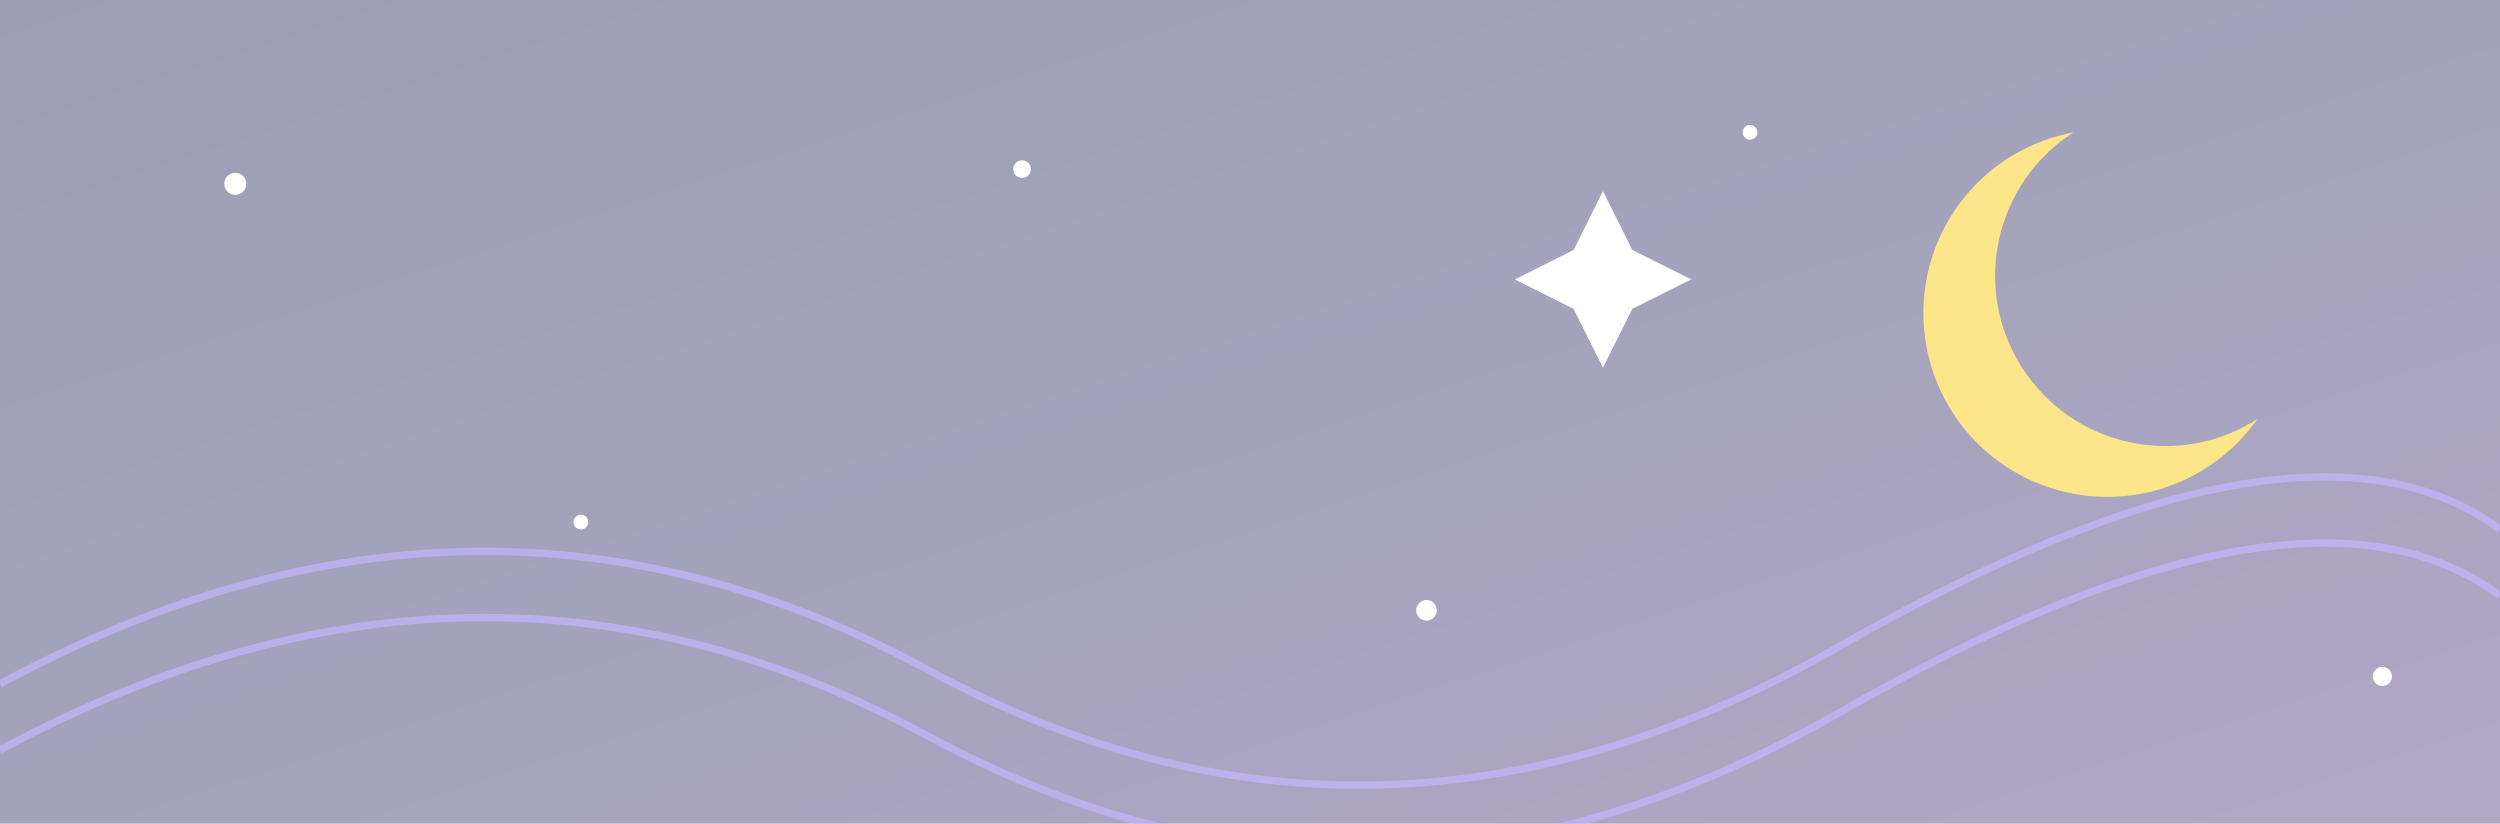
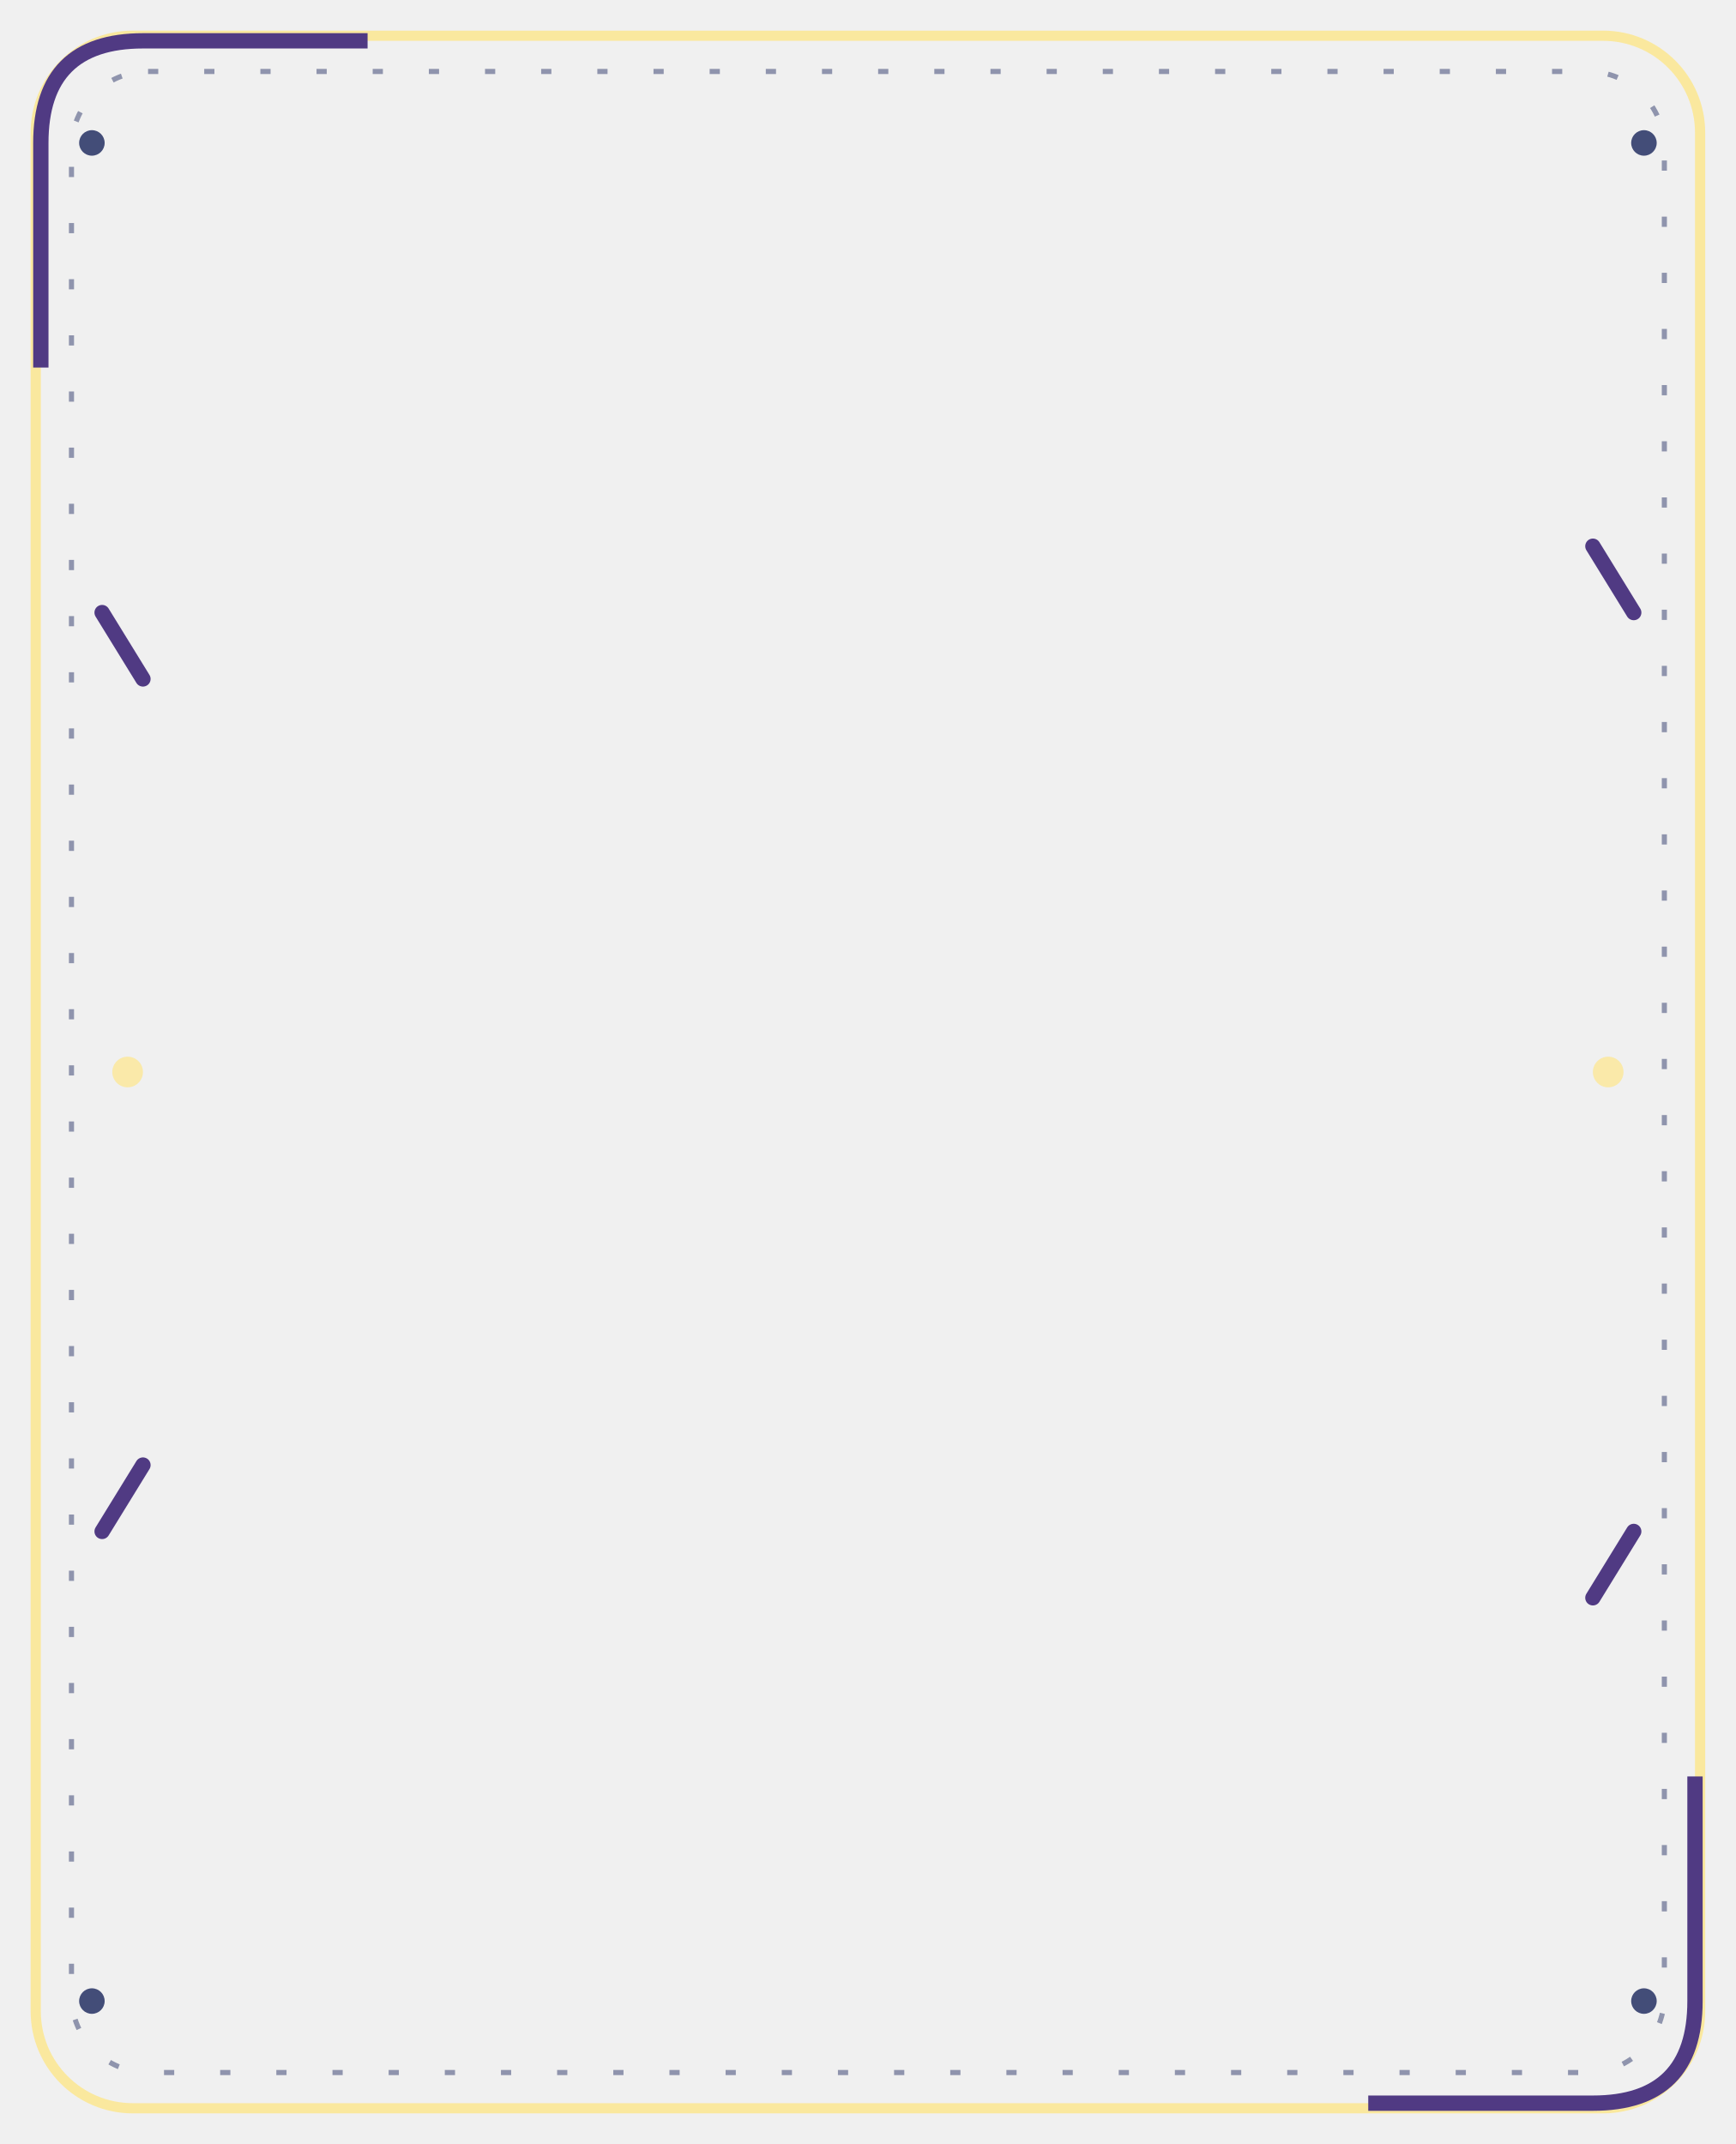
- <svg xmlns="http://www.w3.org/2000/svg" viewBox="0 0 340 112" width="340" height="112" preserveAspectRatio="xMidYMid meet">
-   <defs>
-     <linearGradient id="n" x2="1" y2="1">
-       <stop stop-color="#18245a" />
-       <stop offset="1" stop-color="#503a83" />
-     </linearGradient>
-   </defs>
-   <path d="M0 0H340V112H0Z" fill="url(#n)" opacity=".4" />
-   <path d="M282 18a25 25 0 1 0 25 39 21 21 0 1 1-25-39" fill="#fde68a" />
-   <g fill="#fff">
-     <circle cx="32" cy="25" r="1.5" />
-     <circle cx="79" cy="71" r="1" />
-     <circle cx="139" cy="23" r="1.2" />
-     <circle cx="194" cy="83" r="1.4" />
-     <circle cx="238" cy="18" r="1" />
-     <circle cx="324" cy="92" r="1.3" />
+ <svg xmlns="http://www.w3.org/2000/svg" viewBox="0 0 340 420" width="340" height="420" preserveAspectRatio="none">
+   <rect x="7" y="7" width="326" height="406" rx="19" fill="none" stroke="#fde68a" stroke-width="2" opacity=".8" />
+   <rect x="14" y="14" width="312" height="392" rx="15" fill="none" stroke="#18245a" stroke-width="1" stroke-dasharray="2 9" opacity=".45" />
+   <path d="M8 72V28Q8 8 28 8h44M332 348v44q0 20-20 20h-44" fill="none" stroke="#503a83" stroke-width="3" />
+   <g fill="#18245a" opacity=".8">
+     <circle cx="18" cy="28" r="2.5" />
+     <circle cx="322" cy="28" r="2.5" />
+     <circle cx="18" cy="392" r="2.5" />
+     <circle cx="322" cy="392" r="2.5" />
  </g>
-   <g fill="none" stroke="#c4b5fd" opacity=".7">
-     <path d="M0 93Q65 58 126 91T250 88T340 72" />
-     <path d="M0 102Q65 67 126 100T250 97T340 81" />
+   <path d="M20 120l8 13M320 300l-8 13M20 300l8-13M320 120l-8-13" stroke="#503a83" stroke-width="3" stroke-linecap="round" />
+   <g fill="#fde68a" opacity=".7">
+     <circle cx="25" cy="210" r="3" />
+     <circle cx="315" cy="210" r="3" />
  </g>
-   <path d="M218 26l4 8 8 4-8 4-4 8-4-8-8-4 8-4z" fill="#fff" />
</svg>
